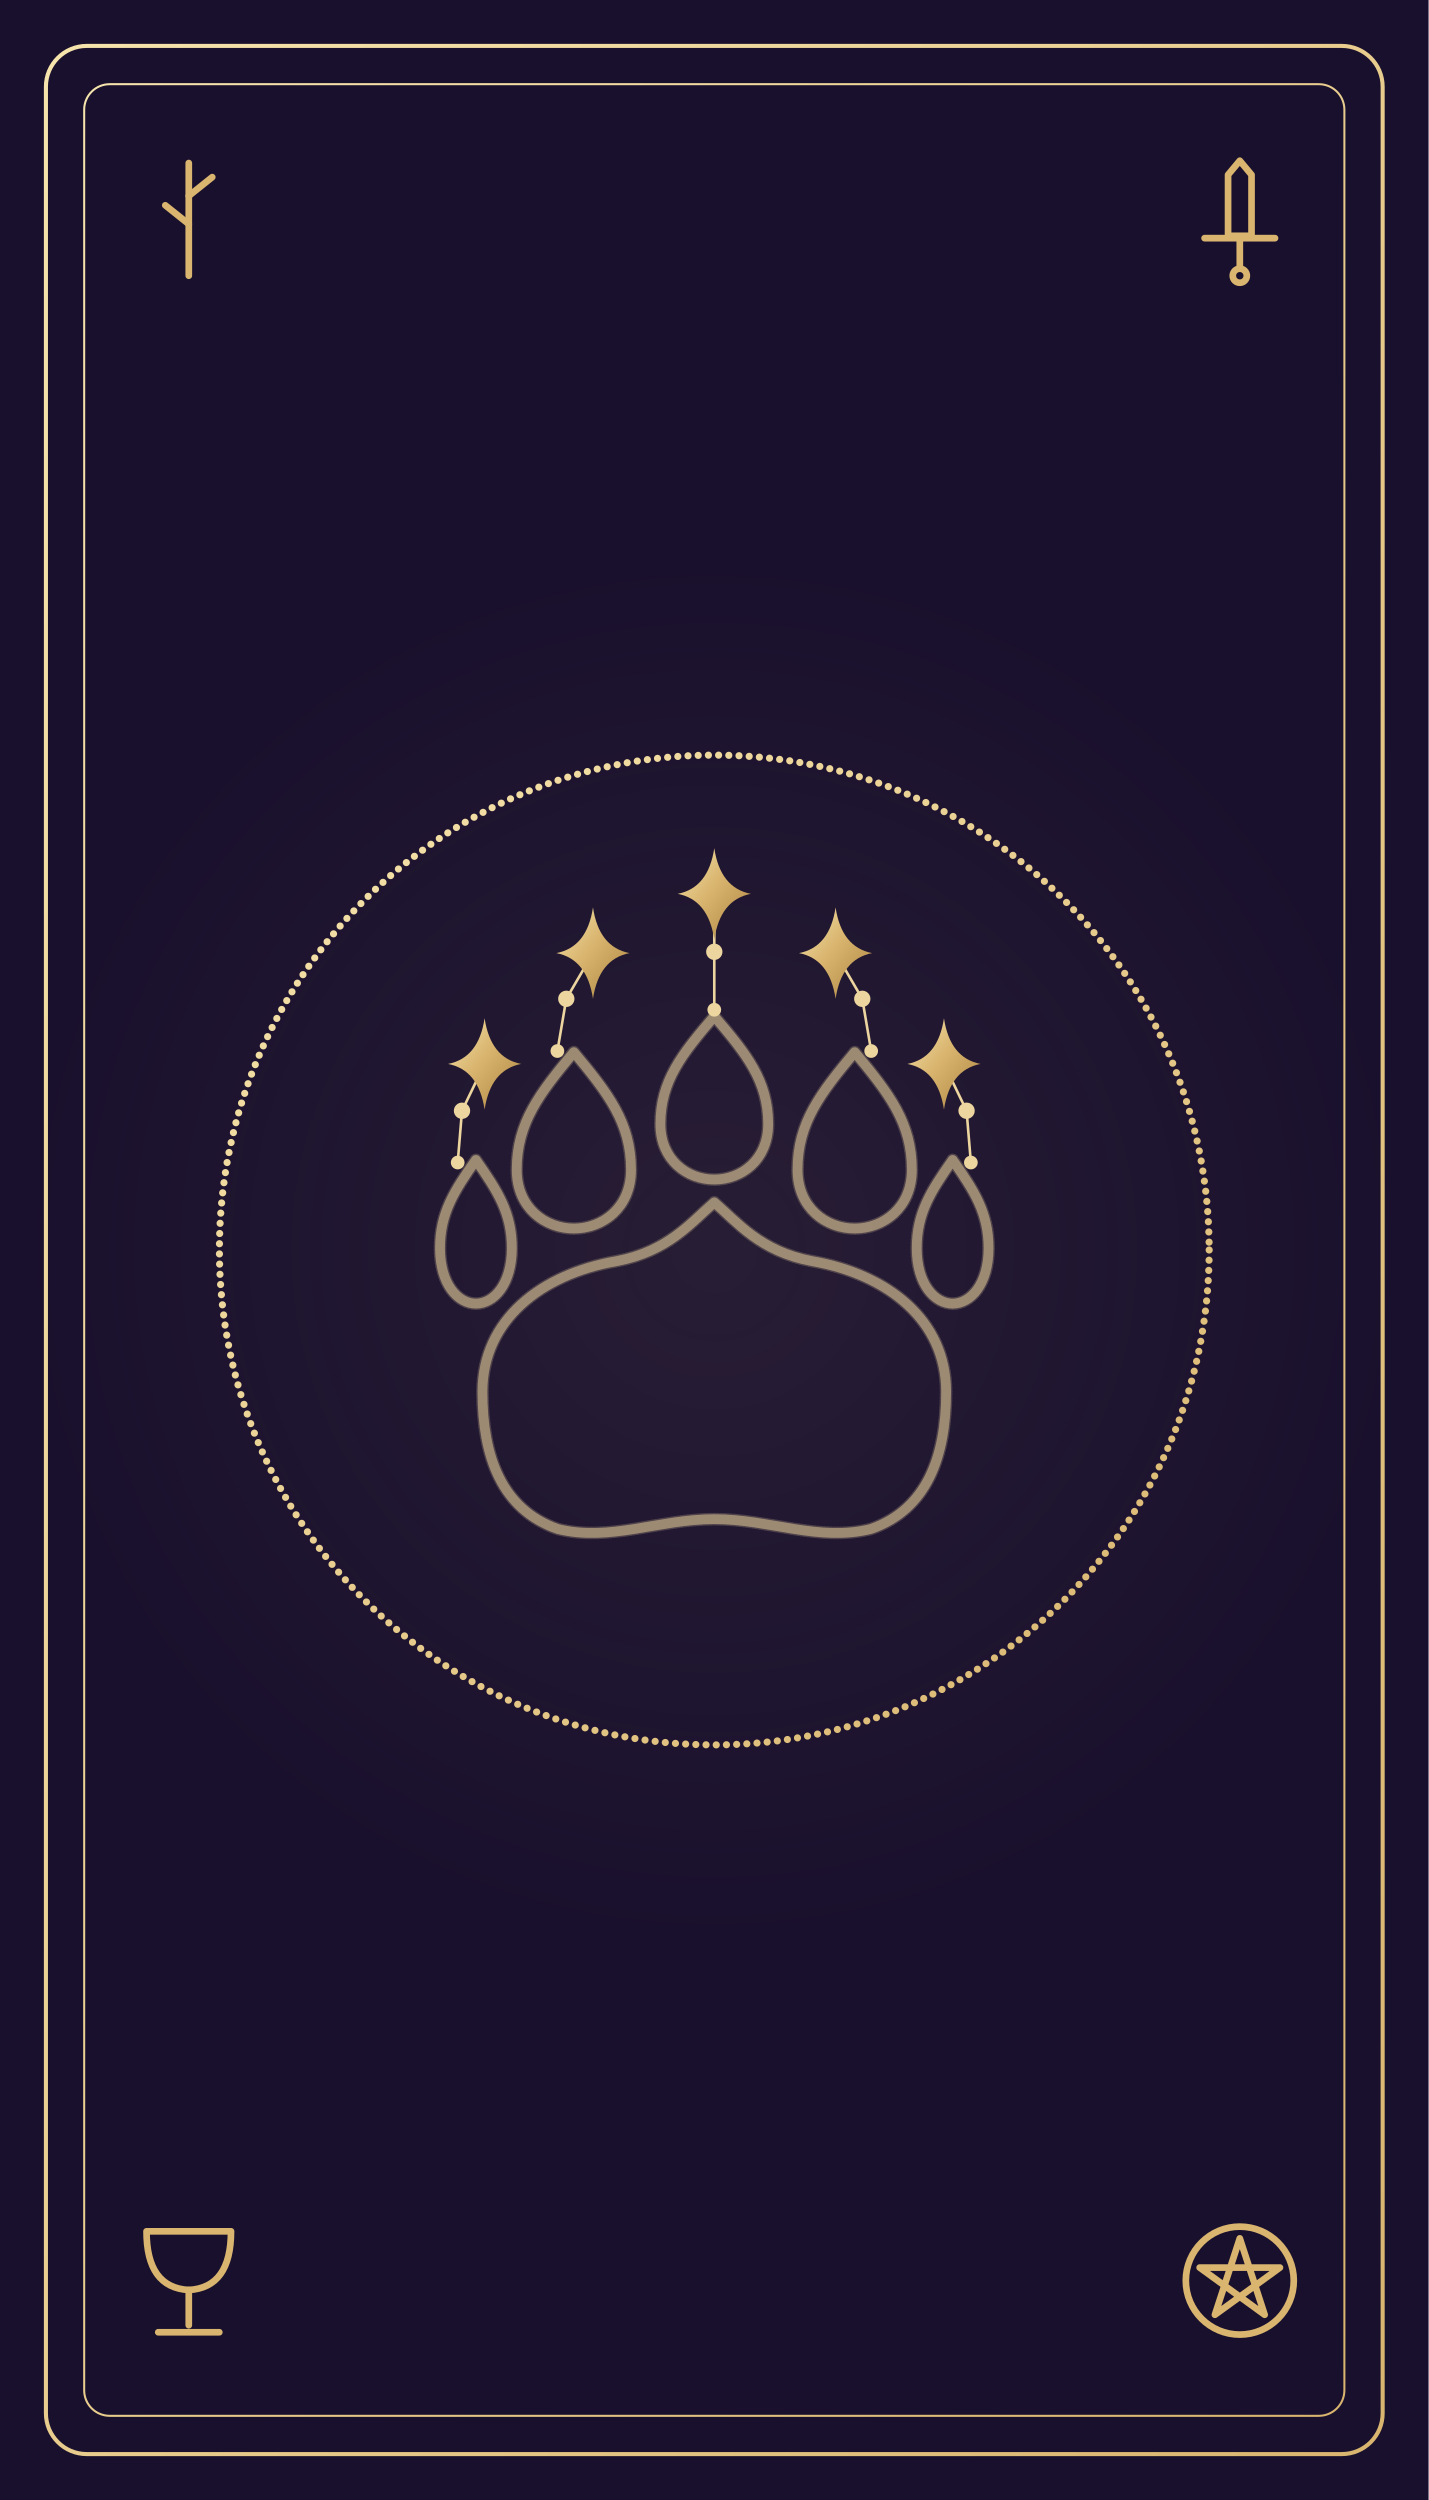
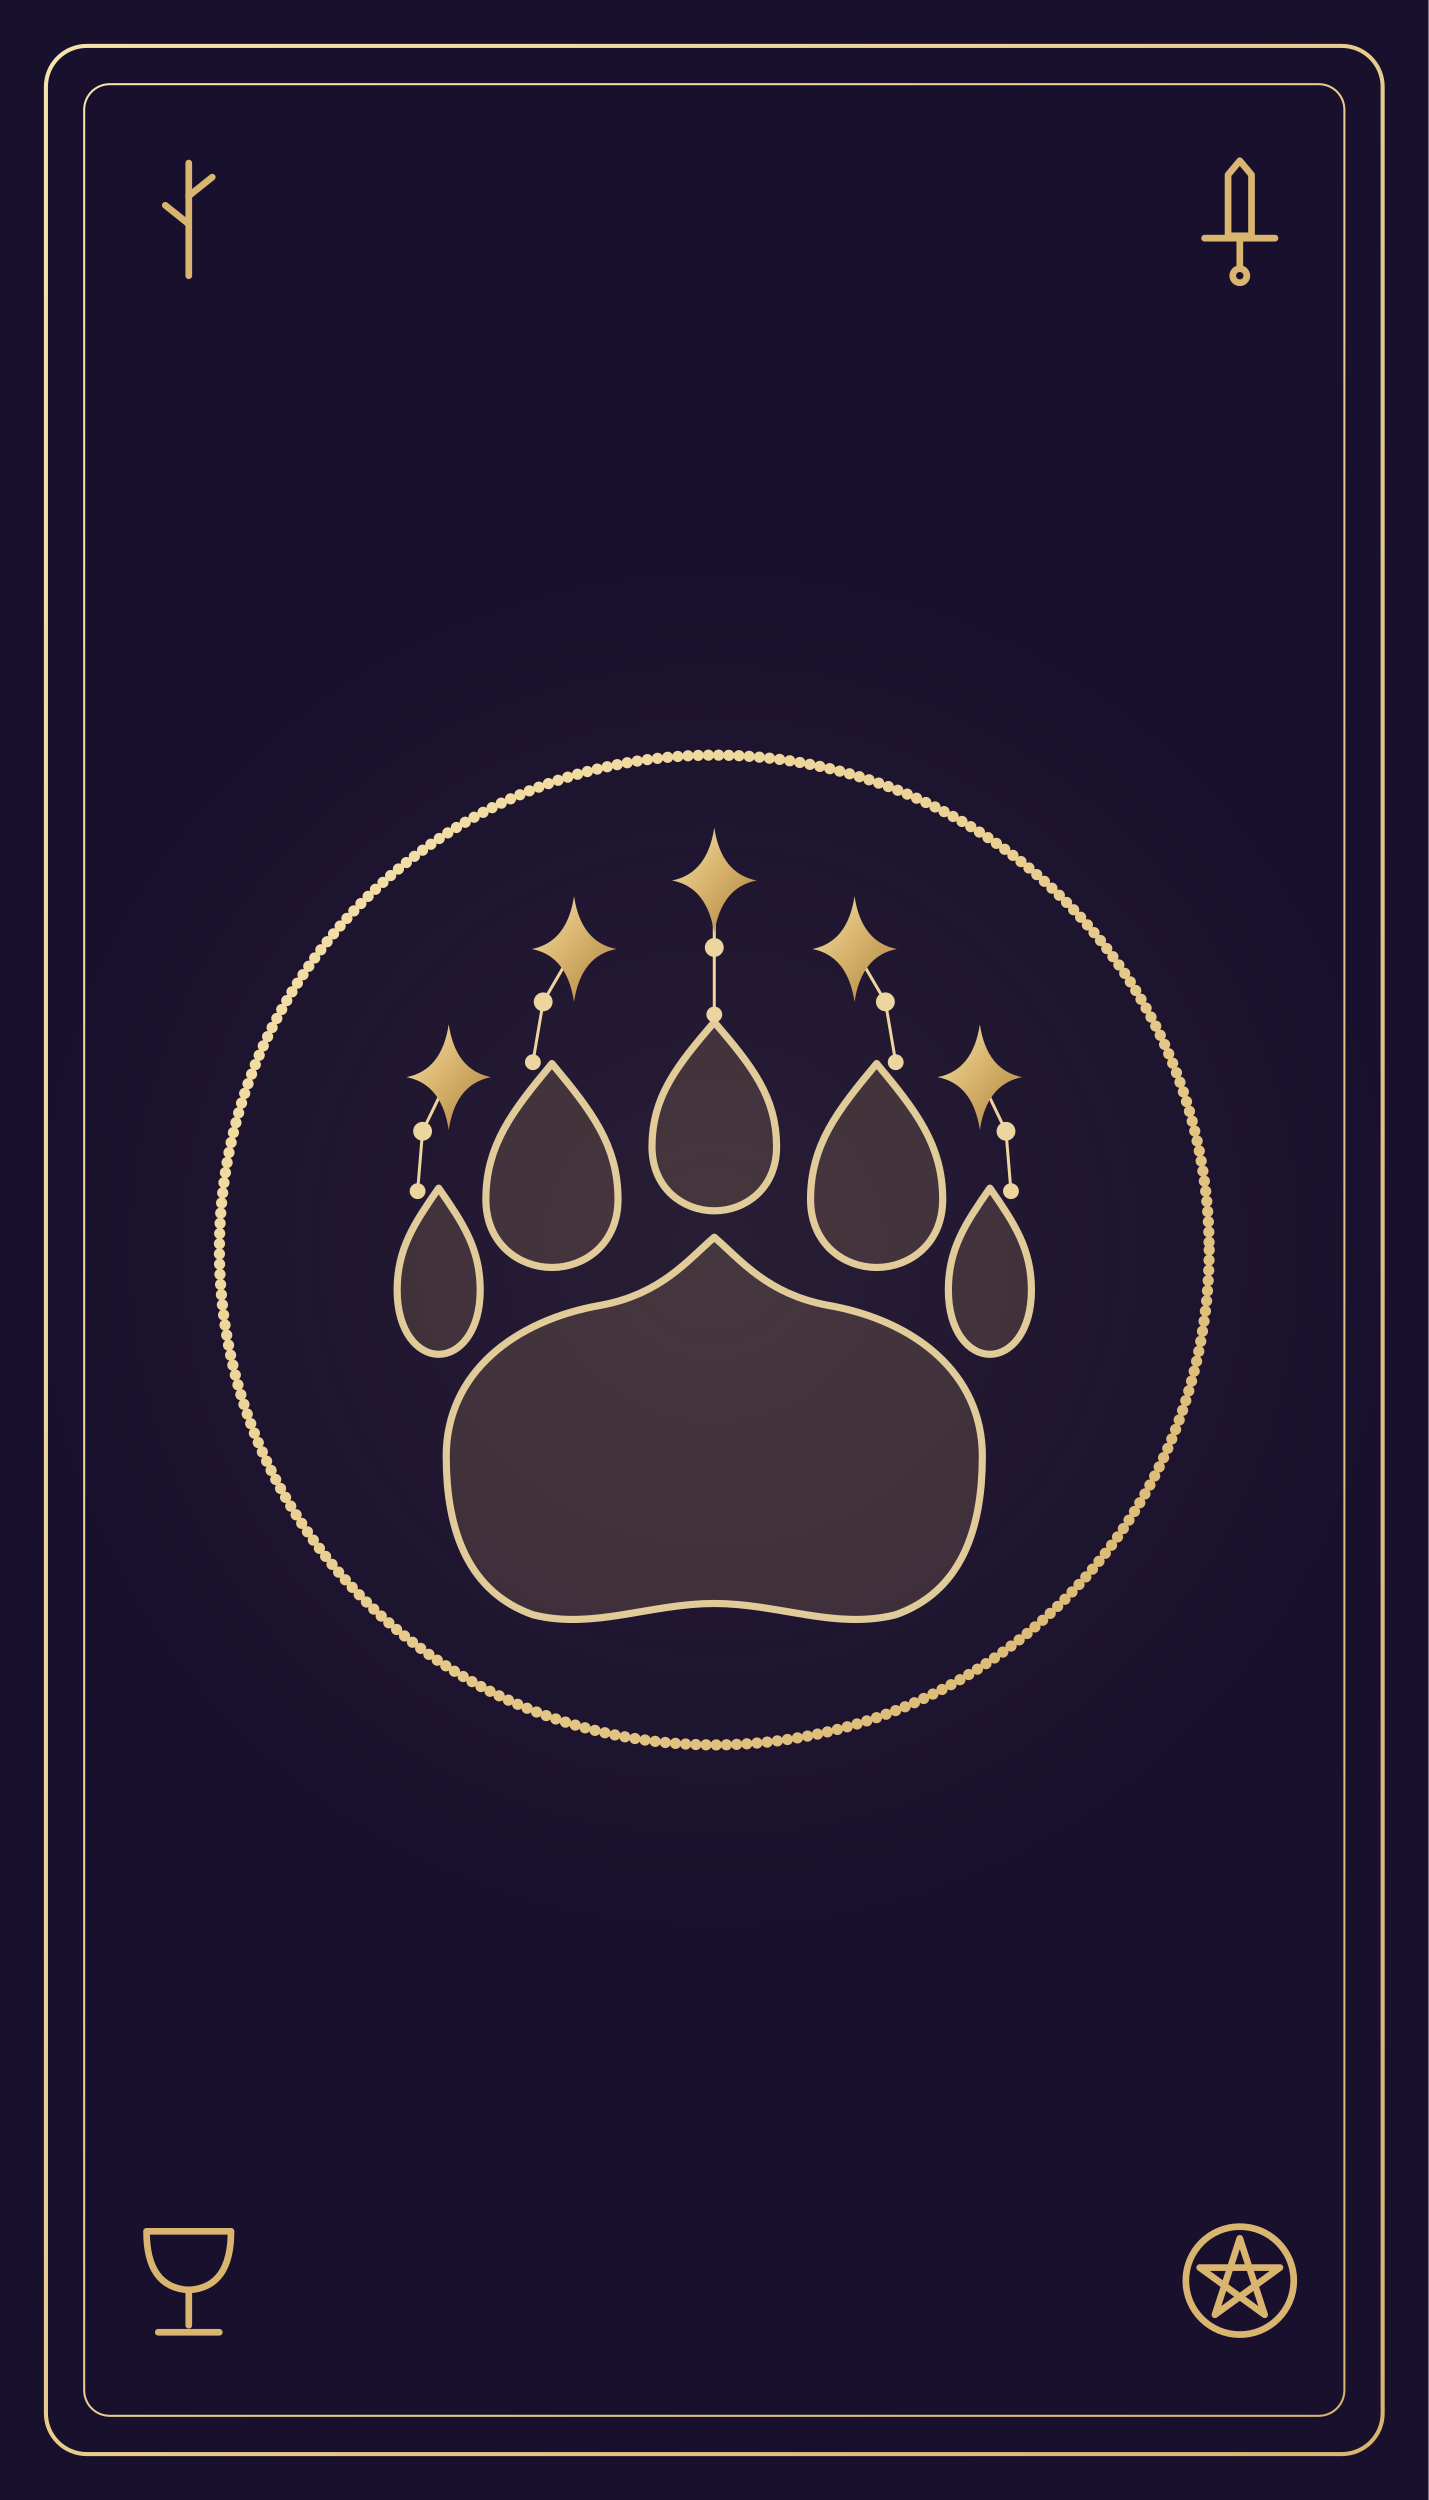
<svg xmlns="http://www.w3.org/2000/svg" viewBox="0 0 140 245">
  <defs>
    <linearGradient id="gold" x1="0" y1="0" x2="1" y2="1">
      <stop offset="0" stop-color="#f6e4ad" />
      <stop offset=".45" stop-color="#d9b56f" />
      <stop offset="1" stop-color="#ac843e" />
    </linearGradient>
    <linearGradient id="line" x1="0" y1="0" x2="1" y2="1">
      <stop offset="0" stop-color="#f6e4ad" />
      <stop offset="1" stop-color="#d9b56f" />
    </linearGradient>
    <radialGradient id="glow">
      <stop offset="0" stop-color="#ecd59f" stop-opacity="0.07" />
      <stop offset="1" stop-color="#ecd59f" stop-opacity="0" />
    </radialGradient>
  </defs>
  <rect width="140" height="245" fill="#19102d" />
  <circle cx="70" cy="122.5" r="69" fill="url(#glow)" />
-   <circle cx="70" cy="122.5" r="48.5" fill="none" stroke="url(#line)" stroke-width="0.7" pathLength="32" stroke-dasharray="0 1" stroke-linecap="round" />
-   <g transform="translate(70 117.1) scale(0.32) translate(-130 -122.7)">
-     <g fill="#d9b56f" fill-opacity="0" stroke="#ecd59f" stroke-opacity="0.49" stroke-width="3" stroke-linejoin="round">
+   <circle cx="70" cy="122.5" r="48.5" fill="none" stroke="url(#line)" stroke-width="1.1" pathLength="56" stroke-dasharray="0 1" stroke-linecap="round" />
+   <g transform="translate(70 120.4) scale(0.37) translate(-130 -122.7)">
+     <g fill="#d9b56f" fill-opacity="0.17" stroke="#ecd59f" stroke-opacity="0.94" stroke-width="1.9" stroke-linejoin="round">
      <path d="M130,125 C137,131 144,140 160,143 C183,147 201,161 201,183 C201,203 195,219 178,225 C162,229 147,222 130,222 C113,222 98,229 82,225 C65,219 59,203 59,183 C59,161 77,147 100,143 C116,140 123,131 130,125Z" />
      <path d="M130,68 C139.9,79.55 146.5,87.8 146.5,101 C146.5,112.05 138.25,118 130,118 C121.75,118 113.5,112.05 113.5,101 C113.5,87.8 120.1,79.55 130,68Z" />
      <path d="M87,79 C97.5,91.6 104.5,100.6 104.5,115 C104.5,126.7 95.75,133 87,133 C78.25,133 69.5,126.7 69.5,115 C69.5,100.6 76.5,91.6 87,79Z" />
      <path d="M173,79 C183.5,91.6 190.5,100.6 190.5,115 C190.5,126.7 181.75,133 173,133 C164.25,133 155.5,126.7 155.5,115 C155.5,100.6 162.5,91.6 173,79Z" />
      <path d="M57,112 C63.6,121.45 68,128.2 68,139 C68,150.05 62.5,156 57,156 C51.5,156 46,150.05 46,139 C46,128.2 50.4,121.45 57,112Z" />
      <path d="M203,112 C209.6,121.45 214,128.2 214,139 C214,150.05 208.5,156 203,156 C197.5,156 192,150.05 192,139 C192,128.2 196.4,121.45 203,112Z" />
-     </g>
-     <g fill="none" stroke="#ecd59f" stroke-opacity="0.22" stroke-width="3.9" stroke-dasharray="0 1" stroke-linecap="round">
-       <path d="M130,125 C137,131 144,140 160,143 C183,147 201,161 201,183 C201,203 195,219 178,225 C162,229 147,222 130,222 C113,222 98,229 82,225 C65,219 59,203 59,183 C59,161 77,147 100,143 C116,140 123,131 130,125Z" pathLength="13" />
-       <path d="M130,68 C139.9,79.55 146.5,87.8 146.5,101 C146.5,112.05 138.25,118 130,118 C121.75,118 113.5,112.05 113.5,101 C113.5,87.8 120.1,79.55 130,68Z" pathLength="4" />
-       <path d="M87,79 C97.5,91.6 104.5,100.6 104.5,115 C104.5,126.7 95.75,133 87,133 C78.25,133 69.5,126.7 69.5,115 C69.5,100.6 76.5,91.6 87,79Z" pathLength="5" />
-       <path d="M173,79 C183.5,91.6 190.5,100.6 190.5,115 C190.5,126.7 181.75,133 173,133 C164.25,133 155.5,126.7 155.5,115 C155.5,100.6 162.5,91.6 173,79Z" pathLength="5" />
-       <path d="M57,112 C63.6,121.45 68,128.2 68,139 C68,150.05 62.5,156 57,156 C51.5,156 46,150.05 46,139 C46,128.2 50.4,121.45 57,112Z" pathLength="3" />
-       <path d="M203,112 C209.6,121.45 214,128.2 214,139 C214,150.05 208.5,156 203,156 C197.5,156 192,150.05 192,139 C192,128.2 196.4,121.45 203,112Z" pathLength="3" />
    </g>
    <g fill="none" stroke="#ecd59f" stroke-opacity="1" stroke-width="0.8">
      <polyline points="130,30.5 130,48.25 130,66" />
      <polyline points="92.85,48.65 84.68,62.65 81.95,78.64" />
      <polyline points="167.15,48.65 175.32,62.65 178.05,78.64" />
      <polyline points="59.66,82.59 52.74,96.93 51.42,112.79" />
      <polyline points="200.34,82.59 207.26,96.93 208.58,112.79" />
    </g>
    <g fill="url(#gold)">
      <path transform="translate(130 30.5) scale(14)" d="M0,-1 Q.13,-.13 .8,0 Q.13,.13 0,1 Q-.13,.13 -.8,0 Q-.13,-.13 0,-1Z" />
      <path transform="translate(92.85 48.65) scale(14)" d="M0,-1 Q.13,-.13 .8,0 Q.13,.13 0,1 Q-.13,.13 -.8,0 Q-.13,-.13 0,-1Z" />
      <path transform="translate(167.15 48.65) scale(14)" d="M0,-1 Q.13,-.13 .8,0 Q.13,.13 0,1 Q-.13,.13 -.8,0 Q-.13,-.13 0,-1Z" />
      <path transform="translate(59.66 82.59) scale(14)" d="M0,-1 Q.13,-.13 .8,0 Q.13,.13 0,1 Q-.13,.13 -.8,0 Q-.13,-.13 0,-1Z" />
      <path transform="translate(200.34 82.59) scale(14)" d="M0,-1 Q.13,-.13 .8,0 Q.13,.13 0,1 Q-.13,.13 -.8,0 Q-.13,-.13 0,-1Z" />
    </g>
    <g fill="#ecd59f">
      <circle cx="130" cy="48.25" r="2.5" />
      <circle cx="130" cy="66" r="2.1" />
      <circle cx="84.68" cy="62.65" r="2.5" />
      <circle cx="81.95" cy="78.64" r="2.1" />
      <circle cx="175.32" cy="62.65" r="2.5" />
      <circle cx="178.05" cy="78.64" r="2.1" />
      <circle cx="52.74" cy="96.93" r="2.5" />
      <circle cx="51.42" cy="112.79" r="2.1" />
      <circle cx="207.26" cy="96.93" r="2.5" />
      <circle cx="208.58" cy="112.79" r="2.1" />
    </g>
  </g>
  <rect x="4.5" y="4.5" width="131" height="236" rx="4" fill="none" stroke="url(#line)" stroke-width="0.4" />
  <rect x="8.25" y="8.25" width="123.5" height="228.5" rx="2.5" fill="none" stroke="url(#line)" stroke-width="0.2" />
  <g fill="none" stroke="#d9b56f" stroke-width="0.57" stroke-linecap="round" stroke-linejoin="round">
    <g transform="translate(18.5 21.5) scale(1.15)">
      <path d="M0,-4.8 L0,4.8" />
      <path d="M0,-2 L2,-3.6" />
      <path d="M0,.4 L-2,-1.2" />
    </g>
    <g transform="translate(121.5 21.5) scale(1.15)">
      <path d="M0,-5 L1,-3.8 L1,1.4 L-1,1.4 L-1,-3.8Z" />
      <path d="M-3,1.6 L3,1.6" />
      <path d="M0,1.6 L0,4.2" />
      <circle cy="4.8" r=".6" />
    </g>
    <g transform="translate(18.5 223.5) scale(1.15)">
      <path d="M-3.6,-4.2 L3.6,-4.2 Q3.6,.6 0,.8 Q-3.6,.6 -3.6,-4.2Z" />
      <path d="M0,.8 L0,3.8" />
      <path d="M-2.6,4.4 L2.6,4.4" />
    </g>
    <g transform="translate(121.5 223.5) scale(1.15)">
      <circle r="4.6" />
      <path d="M0,-3.6 L2.12,2.91 L-3.42,-1.11 L3.42,-1.11 L-2.12,2.91Z" />
    </g>
  </g>
</svg>
